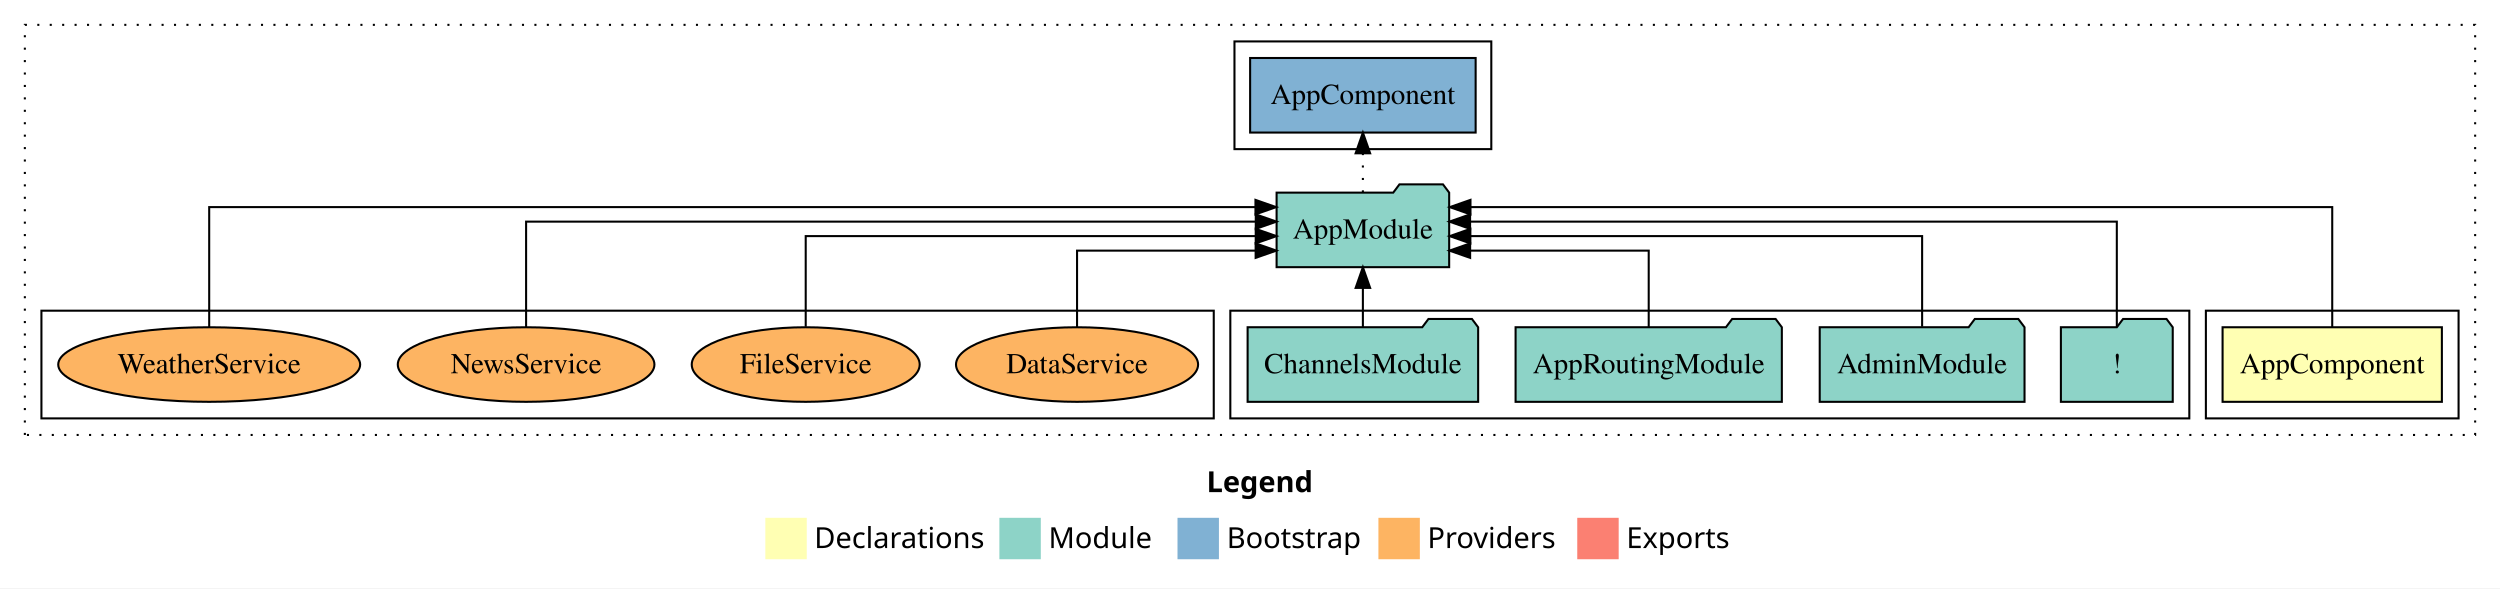
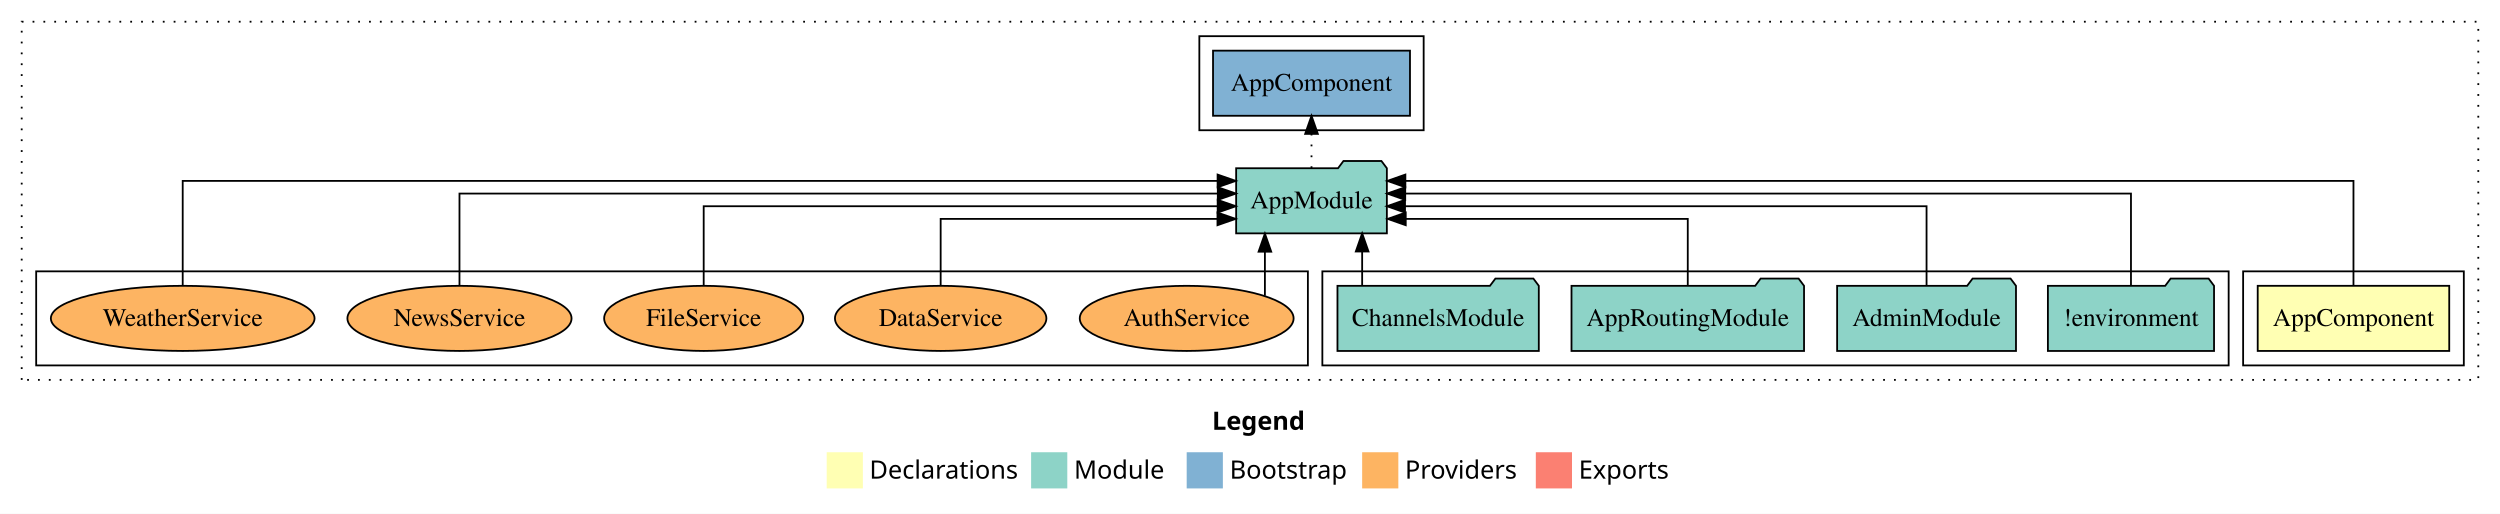
- <svg xmlns="http://www.w3.org/2000/svg" width="1207pt" height="284pt" viewBox="0.00 0.00 1207.00 284.00">
+ <svg xmlns="http://www.w3.org/2000/svg" width="1382pt" height="284pt" viewBox="0.00 0.00 1382.00 284.00">
  <g id="graph0" class="graph" transform="scale(1 1) rotate(0) translate(4 280)">
-     <polygon fill="#ffffff" stroke="transparent" points="-4,4 -4,-280 1203,-280 1203,4 -4,4" />
-     <text text-anchor="start" x="578.509" y="-42.4" font-family="sans-serif" font-weight="bold" font-size="14.00" fill="#000000">Legend</text>
-     <polygon fill="#ffffb3" stroke="transparent" points="365.5,-10 365.5,-30 385.5,-30 385.5,-10 365.5,-10" />
-     <text text-anchor="start" x="389.129" y="-15.4" font-family="sans-serif" font-size="14.00" fill="#000000">  Declarations</text>
-     <polygon fill="#8dd3c7" stroke="transparent" points="478.5,-10 478.5,-30 498.5,-30 498.5,-10 478.5,-10" />
-     <text text-anchor="start" x="502.225" y="-15.4" font-family="sans-serif" font-size="14.00" fill="#000000">  Module</text>
-     <polygon fill="#80b1d3" stroke="transparent" points="564.5,-10 564.5,-30 584.5,-30 584.5,-10 564.5,-10" />
-     <text text-anchor="start" x="588.281" y="-15.4" font-family="sans-serif" font-size="14.00" fill="#000000">  Bootstrap</text>
-     <polygon fill="#fdb462" stroke="transparent" points="661.5,-10 661.5,-30 681.5,-30 681.5,-10 661.5,-10" />
-     <text text-anchor="start" x="685.173" y="-15.4" font-family="sans-serif" font-size="14.00" fill="#000000">  Providers</text>
-     <polygon fill="#fb8072" stroke="transparent" points="757.5,-10 757.5,-30 777.5,-30 777.5,-10 757.5,-10" />
-     <text text-anchor="start" x="781.226" y="-15.4" font-family="sans-serif" font-size="14.00" fill="#000000">  Exports</text>
+     <polygon fill="#ffffff" stroke="transparent" points="-4,4 -4,-280 1378,-280 1378,4 -4,4" />
+     <text text-anchor="start" x="666.009" y="-42.4" font-family="sans-serif" font-weight="bold" font-size="14.00" fill="#000000">Legend</text>
+     <polygon fill="#ffffb3" stroke="transparent" points="453,-10 453,-30 473,-30 473,-10 453,-10" />
+     <text text-anchor="start" x="476.629" y="-15.4" font-family="sans-serif" font-size="14.00" fill="#000000">  Declarations</text>
+     <polygon fill="#8dd3c7" stroke="transparent" points="566,-10 566,-30 586,-30 586,-10 566,-10" />
+     <text text-anchor="start" x="589.725" y="-15.4" font-family="sans-serif" font-size="14.00" fill="#000000">  Module</text>
+     <polygon fill="#80b1d3" stroke="transparent" points="652,-10 652,-30 672,-30 672,-10 652,-10" />
+     <text text-anchor="start" x="675.781" y="-15.4" font-family="sans-serif" font-size="14.00" fill="#000000">  Bootstrap</text>
+     <polygon fill="#fdb462" stroke="transparent" points="749,-10 749,-30 769,-30 769,-10 749,-10" />
+     <text text-anchor="start" x="772.673" y="-15.4" font-family="sans-serif" font-size="14.00" fill="#000000">  Providers</text>
+     <polygon fill="#fb8072" stroke="transparent" points="845,-10 845,-30 865,-30 865,-10 845,-10" />
+     <text text-anchor="start" x="868.726" y="-15.4" font-family="sans-serif" font-size="14.00" fill="#000000">  Exports</text>
    <g id="clust1" class="cluster">
-       <polygon fill="none" stroke="#000000" stroke-dasharray="1,5" points="8,-70 8,-268 1191,-268 1191,-70 8,-70" />
+       <polygon fill="none" stroke="#000000" stroke-dasharray="1,5" points="8,-70 8,-268 1366,-268 1366,-70 8,-70" />
    </g>
    <g id="clust2" class="cluster">
-       <polygon fill="none" stroke="#000000" points="1061,-78 1061,-130 1183,-130 1183,-78 1061,-78" />
+       <polygon fill="none" stroke="#000000" points="1236,-78 1236,-130 1358,-130 1358,-78 1236,-78" />
    </g>
    <g id="clust4" class="cluster">
-       <polygon fill="none" stroke="#000000" points="590,-78 590,-130 1053,-130 1053,-78 590,-78" />
+       <polygon fill="none" stroke="#000000" points="727,-78 727,-130 1228,-130 1228,-78 727,-78" />
    </g>
    <g id="clust6" class="cluster">
-       <polygon fill="none" stroke="#000000" points="592,-208 592,-260 716,-260 716,-208 592,-208" />
+       <polygon fill="none" stroke="#000000" points="659,-208 659,-260 783,-260 783,-208 659,-208" />
    </g>
    <g id="clust7" class="cluster">
-       <polygon fill="none" stroke="#000000" points="16,-78 16,-130 582,-130 582,-78 16,-78" />
+       <polygon fill="none" stroke="#000000" points="16,-78 16,-130 719,-130 719,-78 16,-78" />
    </g>
    <g id="node1" class="node">
-       <polygon fill="#ffffb3" stroke="#000000" points="1174.94,-122 1069.06,-122 1069.06,-86 1174.94,-86 1174.94,-122" />
-       <text text-anchor="middle" x="1122" y="-99.8" font-family="Times,serif" font-size="14.00" fill="#000000">AppComponent</text>
+       <polygon fill="#ffffb3" stroke="#000000" points="1349.94,-122 1244.06,-122 1244.06,-86 1349.94,-86 1349.94,-122" />
+       <text text-anchor="middle" x="1297" y="-99.8" font-family="Times,serif" font-size="14.00" fill="#000000">AppComponent</text>
    </g>
    <g id="node2" class="node">
-       <polygon fill="#8dd3c7" stroke="#000000" points="695.657,-187 692.657,-191 671.657,-191 668.657,-187 612.343,-187 612.343,-151 695.657,-151 695.657,-187" />
-       <text text-anchor="middle" x="654" y="-164.8" font-family="Times,serif" font-size="14.00" fill="#000000">AppModule</text>
+       <polygon fill="#8dd3c7" stroke="#000000" points="762.657,-187 759.657,-191 738.657,-191 735.657,-187 679.343,-187 679.343,-151 762.657,-151 762.657,-187" />
+       <text text-anchor="middle" x="721" y="-164.8" font-family="Times,serif" font-size="14.00" fill="#000000">AppModule</text>
    </g>
    <g id="edge1" class="edge">
-       <path fill="none" stroke="#000000" d="M1122,-122.011C1122,-144.485 1122,-180 1122,-180 1122,-180 705.944,-180 705.944,-180" />
-       <polygon fill="#000000" stroke="#000000" points="705.944,-176.5 695.944,-180 705.944,-183.5 705.944,-176.5" />
+       <path fill="none" stroke="#000000" d="M1297,-122.011C1297,-144.485 1297,-180 1297,-180 1297,-180 772.889,-180 772.889,-180" />
+       <polygon fill="#000000" stroke="#000000" points="772.889,-176.5 762.889,-180 772.888,-183.5 772.889,-176.5" />
    </g>
    <g id="node7" class="node">
-       <polygon fill="#80b1d3" stroke="#000000" points="708.439,-252 599.561,-252 599.561,-216 708.439,-216 708.439,-252" />
-       <text text-anchor="middle" x="654" y="-229.8" font-family="Times,serif" font-size="14.00" fill="#000000">AppComponent </text>
+       <polygon fill="#80b1d3" stroke="#000000" points="775.439,-252 666.561,-252 666.561,-216 775.439,-216 775.439,-252" />
+       <text text-anchor="middle" x="721" y="-229.8" font-family="Times,serif" font-size="14.00" fill="#000000">AppComponent </text>
    </g>
    <g id="edge6" class="edge">
-       <path fill="none" stroke="#000000" stroke-dasharray="1,5" d="M654,-187.106C654,-187.106 654,-205.991 654,-205.991" />
-       <polygon fill="#000000" stroke="#000000" points="650.5,-205.991 654,-215.991 657.5,-205.991 650.5,-205.991" />
+       <path fill="none" stroke="#000000" stroke-dasharray="1,5" d="M721,-187.106C721,-187.106 721,-205.991 721,-205.991" />
+       <polygon fill="#000000" stroke="#000000" points="717.5,-205.991 721,-215.991 724.5,-205.991 717.5,-205.991" />
    </g>
    <g id="node3" class="node">
-       <polygon fill="#8dd3c7" stroke="#000000" points="1045,-122 1042,-126 1021,-126 1018,-122 991,-122 991,-86 1045,-86 1045,-122" />
-       <text text-anchor="middle" x="1018" y="-99.8" font-family="Times,serif" font-size="14.00" fill="#000000">!</text>
+       <polygon fill="#8dd3c7" stroke="#000000" points="1219.923,-122 1216.923,-126 1195.923,-126 1192.923,-122 1128.077,-122 1128.077,-86 1219.923,-86 1219.923,-122" />
+       <text text-anchor="middle" x="1174" y="-99.8" font-family="Times,serif" font-size="14.00" fill="#000000">!environment</text>
    </g>
    <g id="edge2" class="edge">
-       <path fill="none" stroke="#000000" d="M1018,-122.129C1018,-142.572 1018,-173 1018,-173 1018,-173 705.755,-173 705.755,-173" />
-       <polygon fill="#000000" stroke="#000000" points="705.755,-169.5 695.755,-173 705.755,-176.5 705.755,-169.5" />
+       <path fill="none" stroke="#000000" d="M1174,-122.129C1174,-142.572 1174,-173 1174,-173 1174,-173 772.805,-173 772.805,-173" />
+       <polygon fill="#000000" stroke="#000000" points="772.805,-169.5 762.805,-173 772.805,-176.5 772.805,-169.5" />
    </g>
    <g id="node4" class="node">
-       <polygon fill="#8dd3c7" stroke="#000000" points="973.439,-122 970.439,-126 949.439,-126 946.439,-122 874.561,-122 874.561,-86 973.439,-86 973.439,-122" />
-       <text text-anchor="middle" x="924" y="-99.8" font-family="Times,serif" font-size="14.00" fill="#000000">AdminModule</text>
+       <polygon fill="#8dd3c7" stroke="#000000" points="1110.439,-122 1107.439,-126 1086.439,-126 1083.439,-122 1011.561,-122 1011.561,-86 1110.439,-86 1110.439,-122" />
+       <text text-anchor="middle" x="1061" y="-99.8" font-family="Times,serif" font-size="14.00" fill="#000000">AdminModule</text>
    </g>
    <g id="edge3" class="edge">
-       <path fill="none" stroke="#000000" d="M924,-122.267C924,-140.555 924,-166 924,-166 924,-166 705.891,-166 705.891,-166" />
-       <polygon fill="#000000" stroke="#000000" points="705.891,-162.5 695.891,-166 705.891,-169.5 705.891,-162.5" />
+       <path fill="none" stroke="#000000" d="M1061,-122.267C1061,-140.555 1061,-166 1061,-166 1061,-166 772.691,-166 772.691,-166" />
+       <polygon fill="#000000" stroke="#000000" points="772.691,-162.5 762.691,-166 772.691,-169.5 772.691,-162.5" />
    </g>
    <g id="node5" class="node">
-       <polygon fill="#8dd3c7" stroke="#000000" points="856.274,-122 853.274,-126 832.274,-126 829.274,-122 727.726,-122 727.726,-86 856.274,-86 856.274,-122" />
-       <text text-anchor="middle" x="792" y="-99.8" font-family="Times,serif" font-size="14.00" fill="#000000">AppRoutingModule</text>
+       <polygon fill="#8dd3c7" stroke="#000000" points="993.274,-122 990.274,-126 969.274,-126 966.274,-122 864.726,-122 864.726,-86 993.274,-86 993.274,-122" />
+       <text text-anchor="middle" x="929" y="-99.8" font-family="Times,serif" font-size="14.00" fill="#000000">AppRoutingModule</text>
    </g>
    <g id="edge4" class="edge">
-       <path fill="none" stroke="#000000" d="M792,-122.009C792,-138.049 792,-159 792,-159 792,-159 705.779,-159 705.779,-159" />
-       <polygon fill="#000000" stroke="#000000" points="705.779,-155.5 695.779,-159 705.779,-162.5 705.779,-155.5" />
+       <path fill="none" stroke="#000000" d="M929,-122.009C929,-138.049 929,-159 929,-159 929,-159 773.092,-159 773.092,-159" />
+       <polygon fill="#000000" stroke="#000000" points="773.092,-155.5 763.092,-159 773.092,-162.5 773.092,-155.5" />
    </g>
    <g id="node6" class="node">
-       <polygon fill="#8dd3c7" stroke="#000000" points="709.651,-122 706.651,-126 685.651,-126 682.651,-122 598.349,-122 598.349,-86 709.651,-86 709.651,-122" />
-       <text text-anchor="middle" x="654" y="-99.8" font-family="Times,serif" font-size="14.00" fill="#000000">ChannelsModule</text>
+       <polygon fill="#8dd3c7" stroke="#000000" points="846.651,-122 843.651,-126 822.651,-126 819.651,-122 735.349,-122 735.349,-86 846.651,-86 846.651,-122" />
+       <text text-anchor="middle" x="791" y="-99.8" font-family="Times,serif" font-size="14.00" fill="#000000">ChannelsModule</text>
    </g>
    <g id="edge5" class="edge">
-       <path fill="none" stroke="#000000" d="M654,-122.106C654,-122.106 654,-140.991 654,-140.991" />
-       <polygon fill="#000000" stroke="#000000" points="650.5,-140.991 654,-150.991 657.5,-140.991 650.5,-140.991" />
+       <path fill="none" stroke="#000000" d="M749.001,-122.106C749.001,-122.106 749.001,-140.991 749.001,-140.991" />
+       <polygon fill="#000000" stroke="#000000" points="745.501,-140.991 749.001,-150.991 752.501,-140.991 745.501,-140.991" />
    </g>
    <g id="node8" class="node">
+       <ellipse fill="#fdb462" stroke="#000000" cx="652" cy="-104" rx="59.108" ry="18" />
+       <text text-anchor="middle" x="652" y="-99.8" font-family="Times,serif" font-size="14.00" fill="#000000">AuthService</text>
+     </g>
+     <g id="edge7" class="edge">
+       <path fill="none" stroke="#000000" d="M695.238,-116.533C695.238,-116.533 695.238,-140.851 695.238,-140.851" />
+       <polygon fill="#000000" stroke="#000000" points="691.738,-140.851 695.238,-150.851 698.738,-140.851 691.738,-140.851" />
+     </g>
+     <g id="node9" class="node">
      <ellipse fill="#fdb462" stroke="#000000" cx="516" cy="-104" rx="58.441" ry="18" />
      <text text-anchor="middle" x="516" y="-99.8" font-family="Times,serif" font-size="14.00" fill="#000000">DataService</text>
    </g>
-     <g id="edge7" class="edge">
-       <path fill="none" stroke="#000000" d="M516,-122.009C516,-138.049 516,-159 516,-159 516,-159 602.221,-159 602.221,-159" />
-       <polygon fill="#000000" stroke="#000000" points="602.221,-162.5 612.221,-159 602.221,-155.5 602.221,-162.5" />
+     <g id="edge8" class="edge">
+       <path fill="none" stroke="#000000" d="M516,-122.009C516,-138.049 516,-159 516,-159 516,-159 669.02,-159 669.02,-159" />
+       <polygon fill="#000000" stroke="#000000" points="669.02,-162.5 679.02,-159 669.02,-155.5 669.02,-162.5" />
    </g>
-     <g id="node9" class="node">
+     <g id="node10" class="node">
      <ellipse fill="#fdb462" stroke="#000000" cx="385" cy="-104" rx="55.029" ry="18" />
      <text text-anchor="middle" x="385" y="-99.8" font-family="Times,serif" font-size="14.00" fill="#000000">FileService</text>
    </g>
-     <g id="edge8" class="edge">
-       <path fill="none" stroke="#000000" d="M385,-122.267C385,-140.555 385,-166 385,-166 385,-166 602.264,-166 602.264,-166" />
-       <polygon fill="#000000" stroke="#000000" points="602.264,-169.5 612.264,-166 602.264,-162.5 602.264,-169.5" />
+     <g id="edge9" class="edge">
+       <path fill="none" stroke="#000000" d="M385,-122.267C385,-140.555 385,-166 385,-166 385,-166 669.125,-166 669.125,-166" />
+       <polygon fill="#000000" stroke="#000000" points="669.125,-169.5 679.125,-166 669.125,-162.5 669.125,-169.5" />
    </g>
-     <g id="node10" class="node">
+     <g id="node11" class="node">
      <ellipse fill="#fdb462" stroke="#000000" cx="250" cy="-104" rx="61.954" ry="18" />
      <text text-anchor="middle" x="250" y="-99.8" font-family="Times,serif" font-size="14.00" fill="#000000">NewsService</text>
    </g>
-     <g id="edge9" class="edge">
-       <path fill="none" stroke="#000000" d="M250,-122.129C250,-142.572 250,-173 250,-173 250,-173 602.287,-173 602.287,-173" />
-       <polygon fill="#000000" stroke="#000000" points="602.287,-176.5 612.287,-173 602.287,-169.5 602.287,-176.5" />
+     <g id="edge10" class="edge">
+       <path fill="none" stroke="#000000" d="M250,-122.129C250,-142.572 250,-173 250,-173 250,-173 669.202,-173 669.202,-173" />
+       <polygon fill="#000000" stroke="#000000" points="669.202,-176.5 679.202,-173 669.202,-169.5 669.202,-176.5" />
    </g>
-     <g id="node11" class="node">
+     <g id="node12" class="node">
      <ellipse fill="#fdb462" stroke="#000000" cx="97" cy="-104" rx="72.889" ry="18" />
      <text text-anchor="middle" x="97" y="-99.8" font-family="Times,serif" font-size="14.00" fill="#000000">WeatherService</text>
    </g>
-     <g id="edge10" class="edge">
-       <path fill="none" stroke="#000000" d="M97,-122.011C97,-144.485 97,-180 97,-180 97,-180 602.135,-180 602.135,-180" />
-       <polygon fill="#000000" stroke="#000000" points="602.135,-183.5 612.135,-180 602.134,-176.5 602.135,-183.5" />
+     <g id="edge11" class="edge">
+       <path fill="none" stroke="#000000" d="M97,-122.011C97,-144.485 97,-180 97,-180 97,-180 669.089,-180 669.089,-180" />
+       <polygon fill="#000000" stroke="#000000" points="669.089,-183.5 679.089,-180 669.089,-176.5 669.089,-183.5" />
    </g>
  </g>
</svg>
